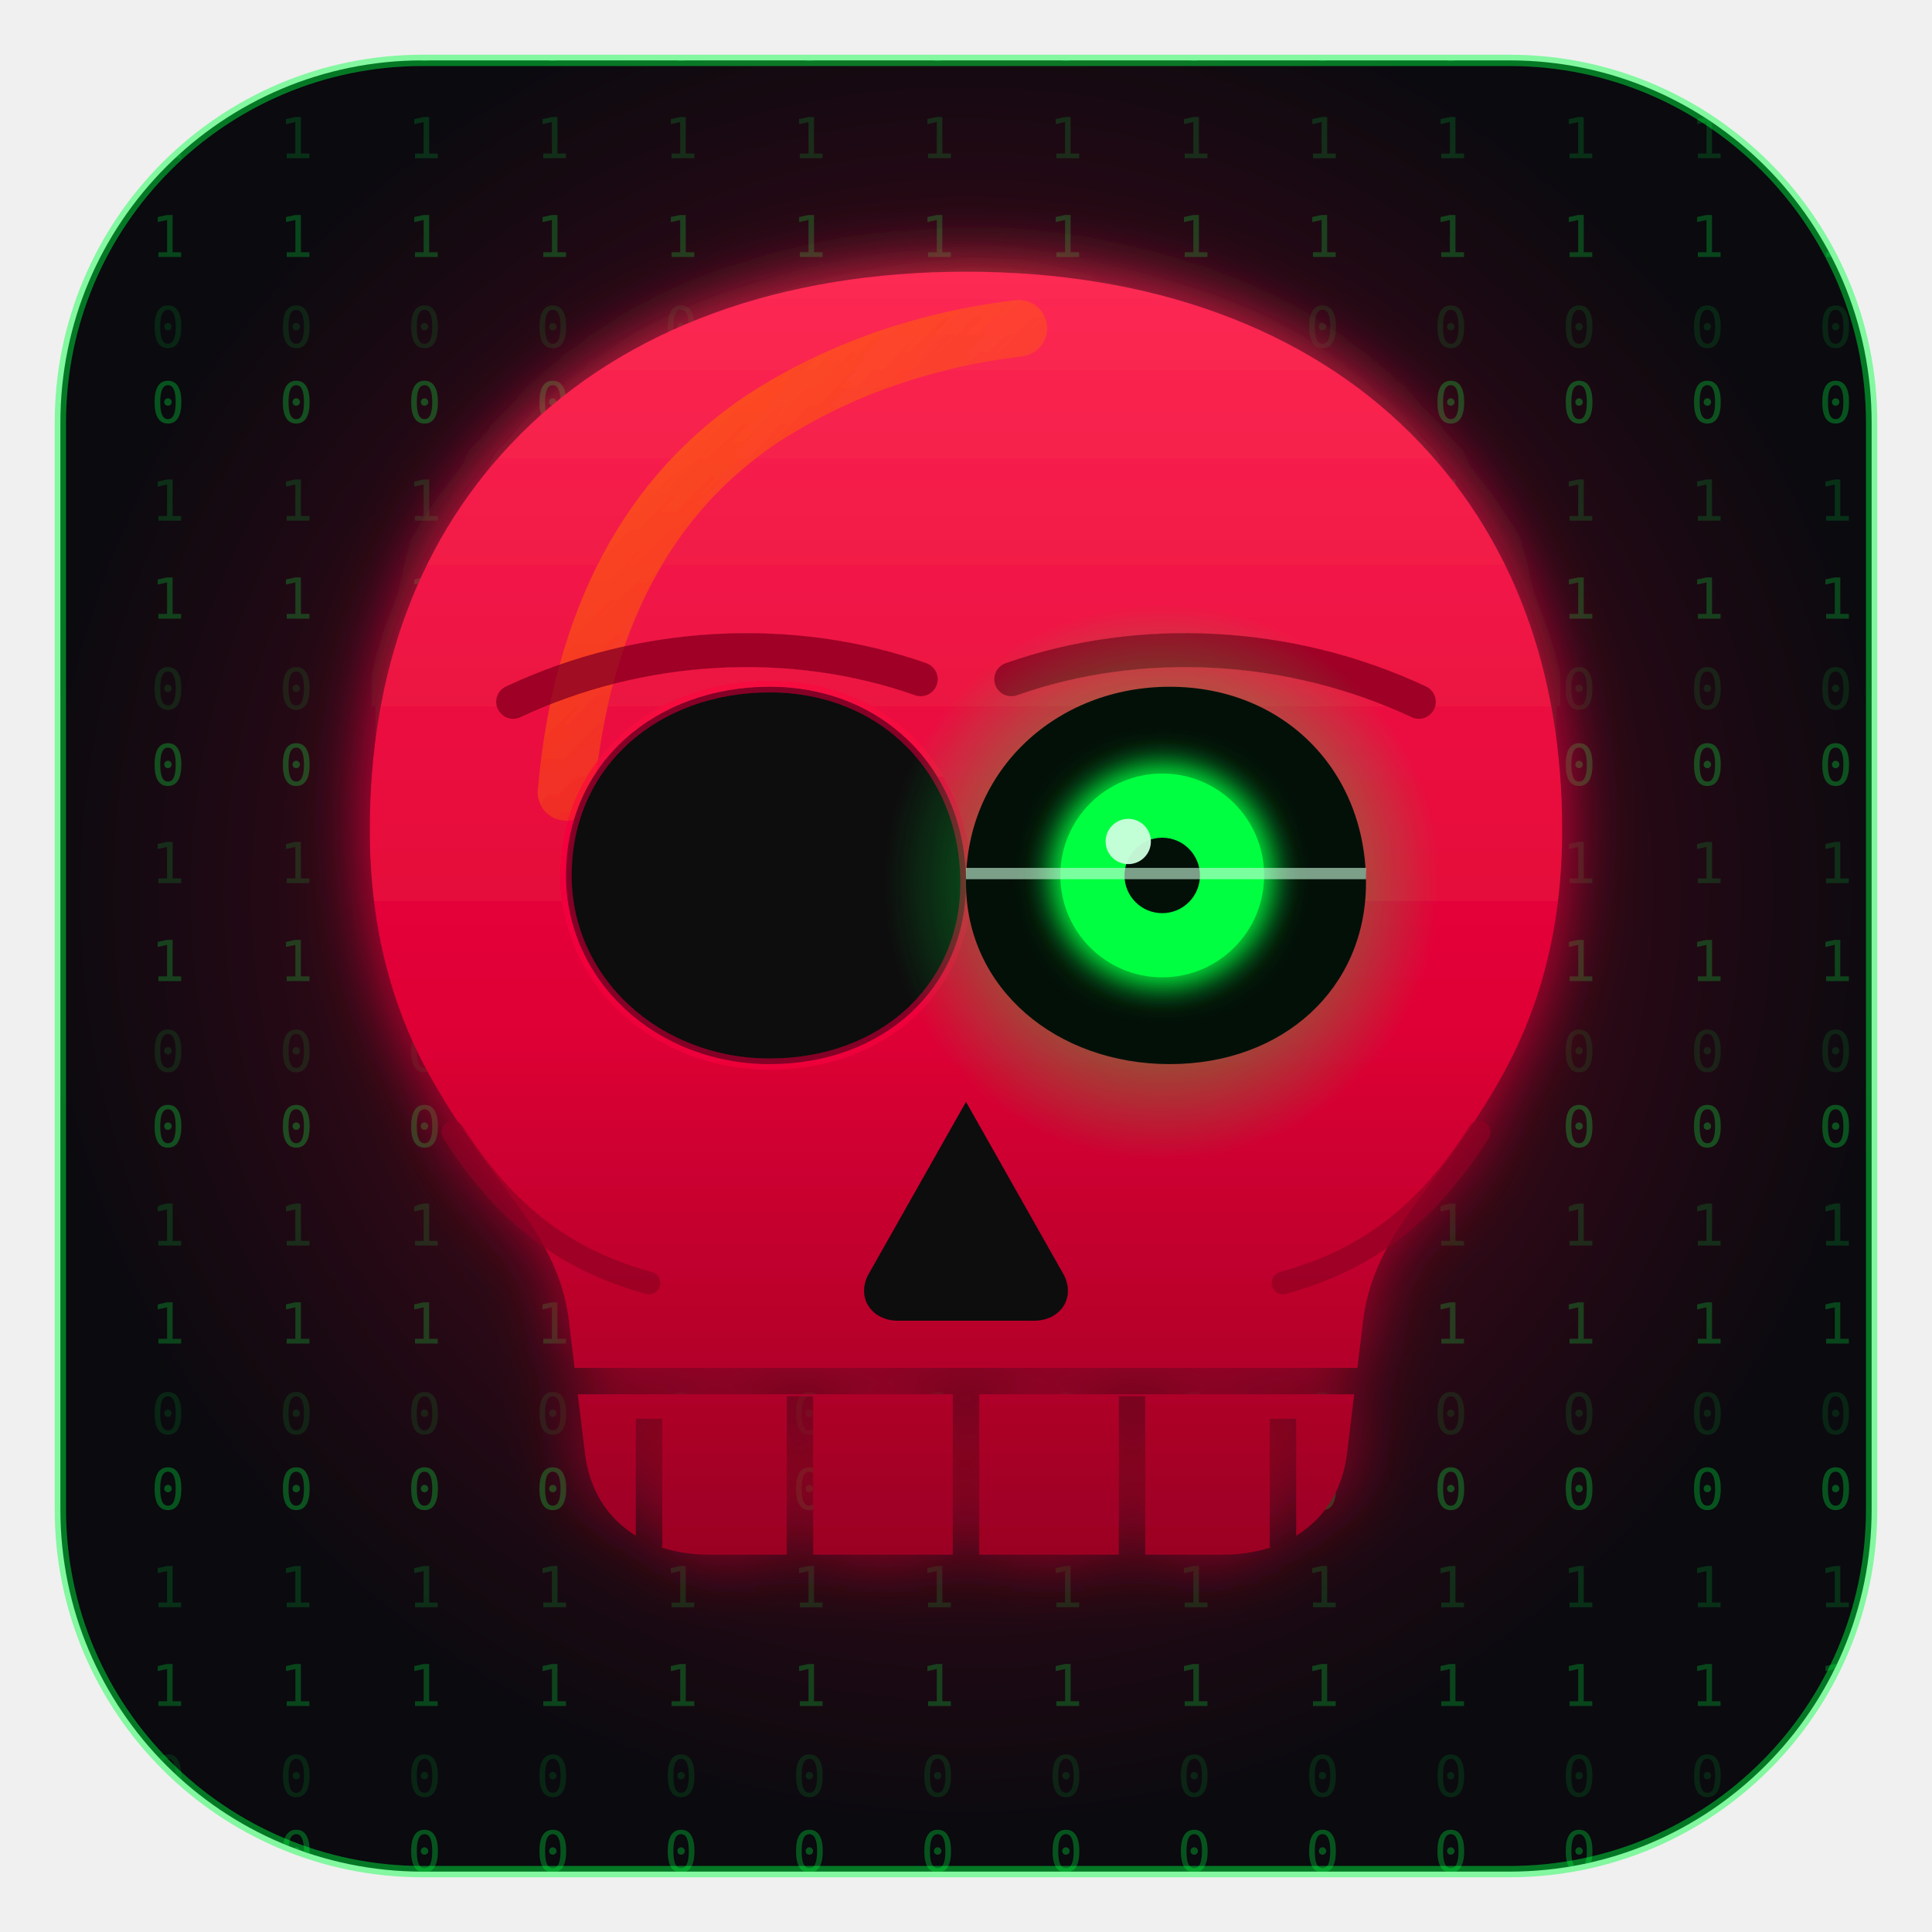
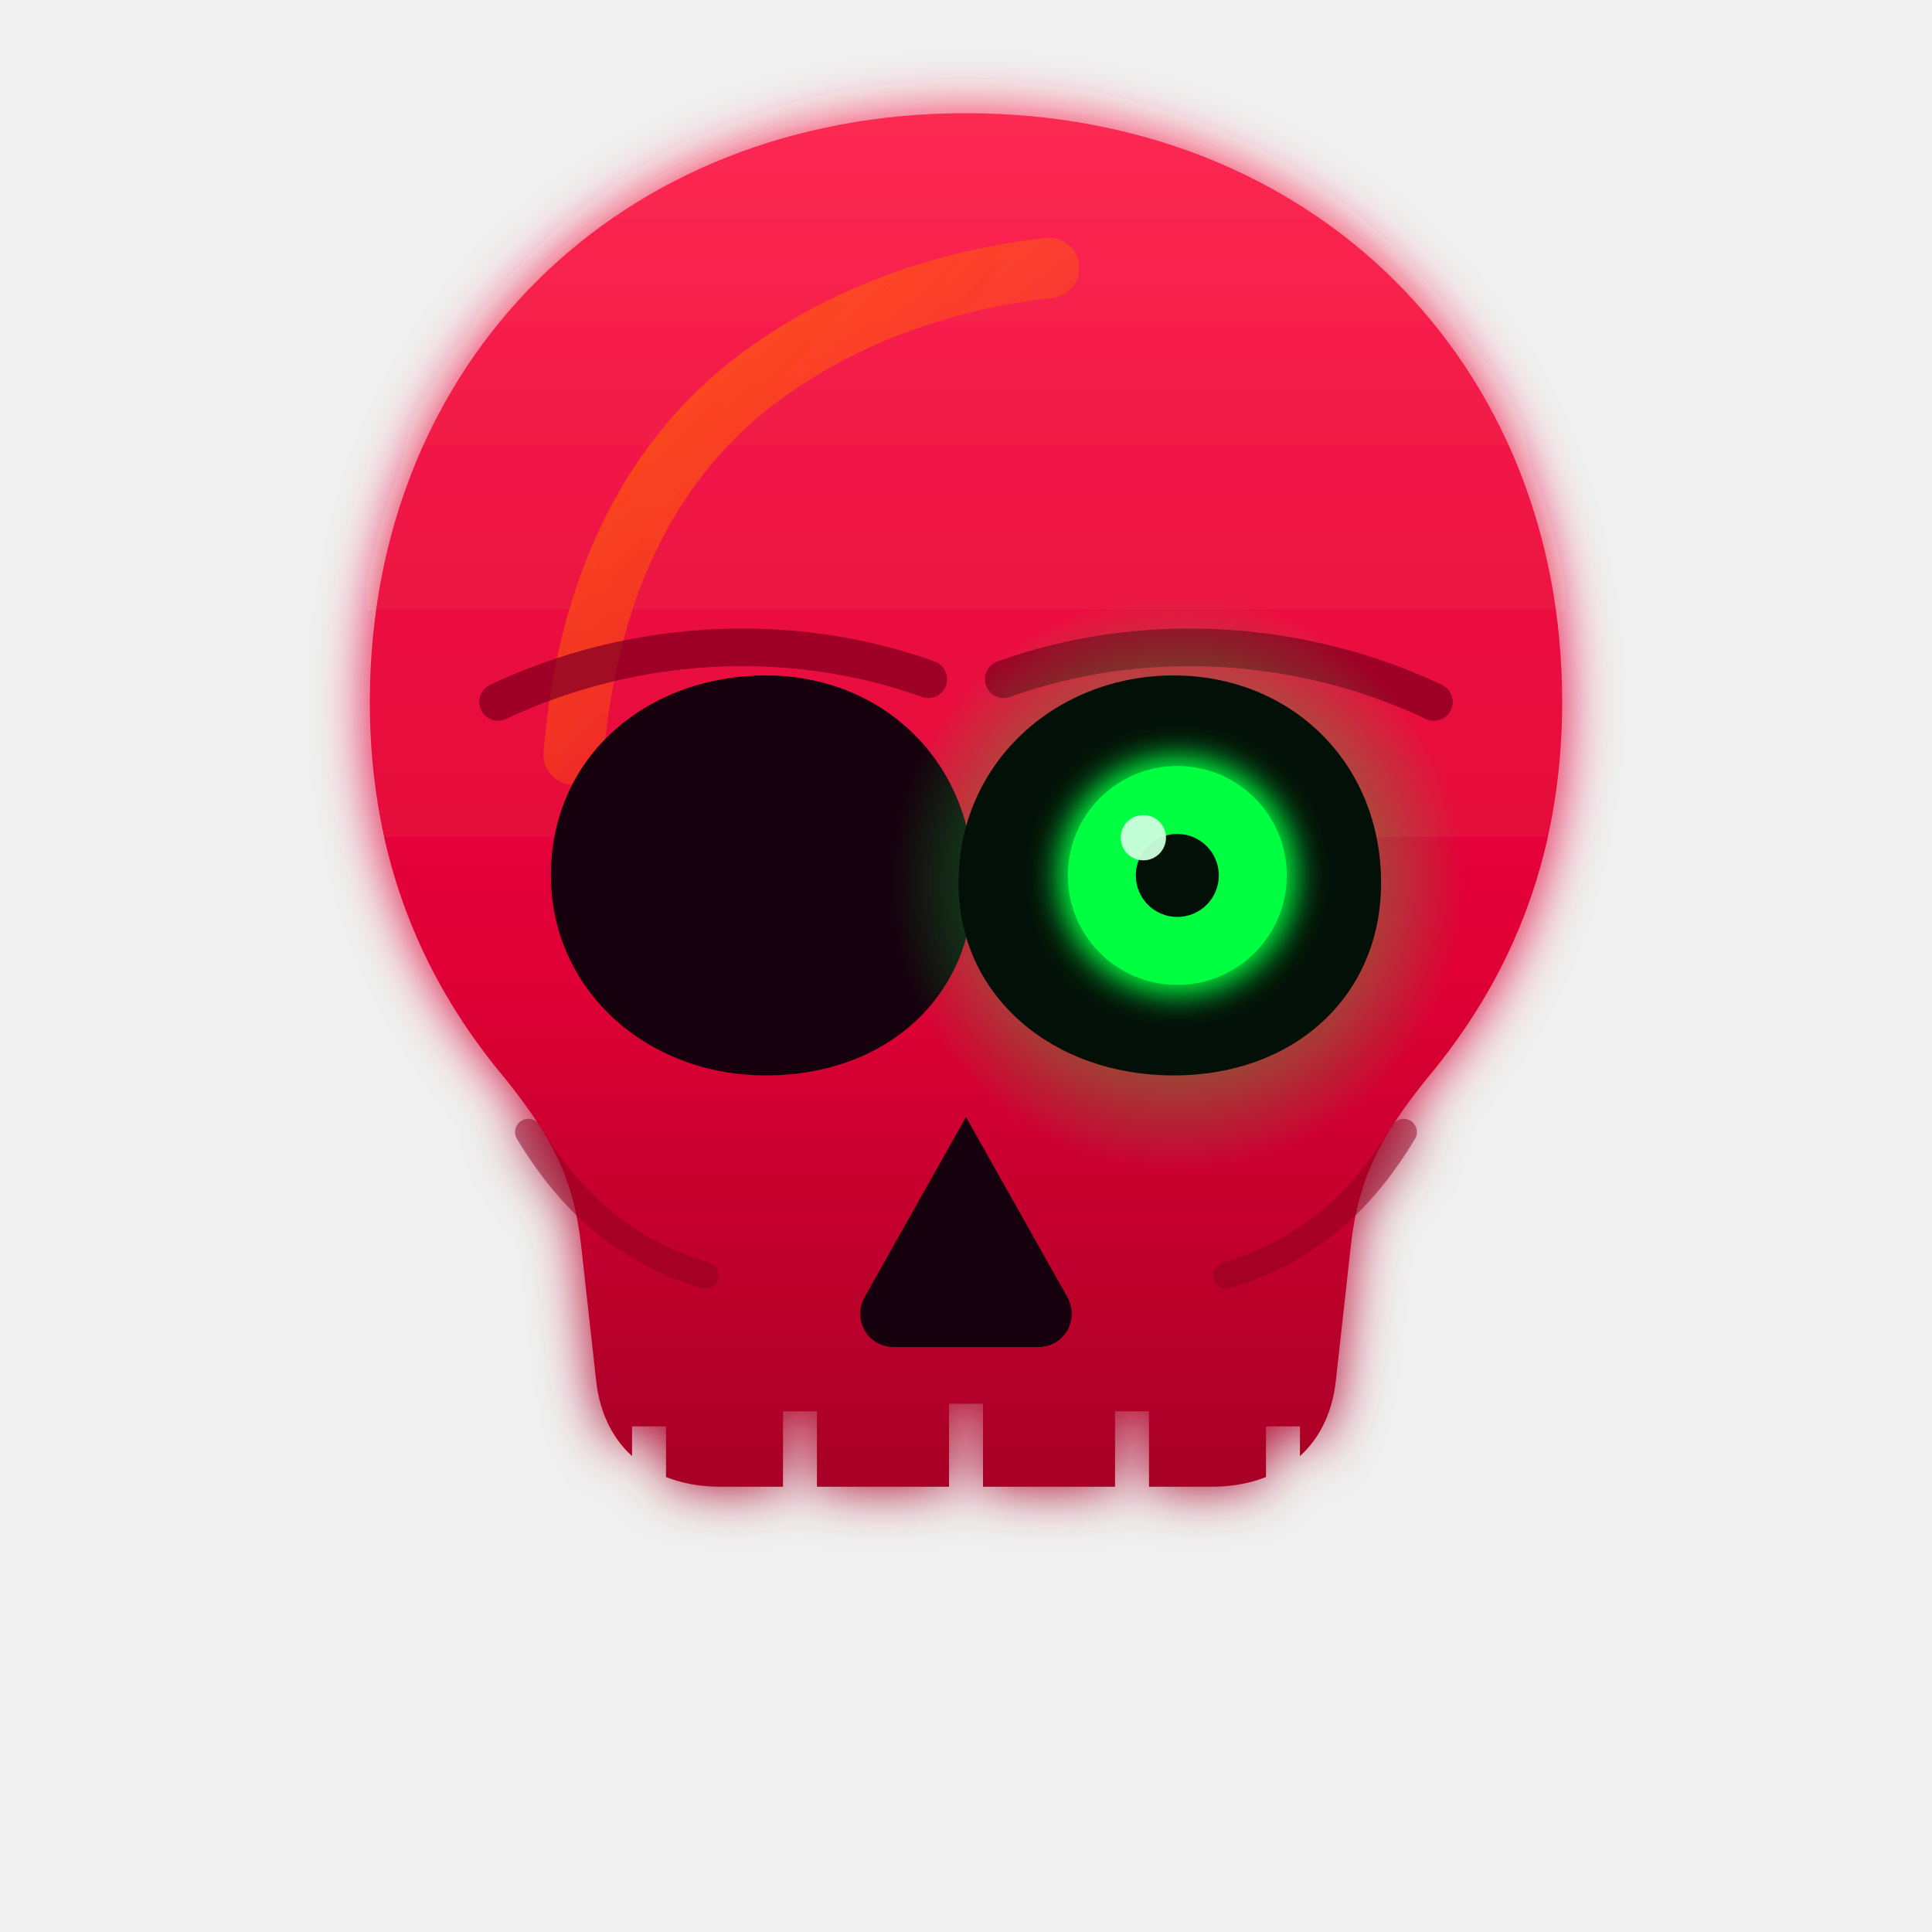
- <svg xmlns="http://www.w3.org/2000/svg" viewBox="0 0 512 512" width="512" height="512" role="img" aria-label="DocCipher Breaker — red skull with one glowing green eye">
+ <svg xmlns="http://www.w3.org/2000/svg" viewBox="0 0 512 512" width="512" height="512" role="img" aria-label="DocCipher Breaker">
  <defs>
    <linearGradient id="boneGrad" x1="0" y1="0" x2="0" y2="1">
      <stop offset="0%" stop-color="#ff2d55" />
      <stop offset="55%" stop-color="#e00035" />
      <stop offset="100%" stop-color="#8c0020" />
    </linearGradient>
-     <radialGradient id="redAura" cx="50%" cy="46%" r="52%">
-       <stop offset="0%" stop-color="#ff0040" stop-opacity="0.55" />
-       <stop offset="60%" stop-color="#ff0040" stop-opacity="0.16" />
-       <stop offset="100%" stop-color="#ff0040" stop-opacity="0" />
-     </radialGradient>
    <radialGradient id="eyeGlow" cx="50%" cy="50%" r="50%">
      <stop offset="0%" stop-color="#ccffdd" stop-opacity="1" />
      <stop offset="28%" stop-color="#00ff41" stop-opacity="0.95" />
      <stop offset="65%" stop-color="#00ff41" stop-opacity="0.32" />
      <stop offset="100%" stop-color="#00ff41" stop-opacity="0" />
    </radialGradient>
    <linearGradient id="rimGrad" x1="0" y1="0" x2="1" y2="1">
      <stop offset="0%" stop-color="#ff6600" stop-opacity="0.9" />
      <stop offset="100%" stop-color="#ff6600" stop-opacity="0" />
    </linearGradient>
    <filter id="softGlow" x="-60%" y="-60%" width="220%" height="220%">
-       <feGaussianBlur stdDeviation="9" result="b" />
+       <feGaussianBlur stdDeviation="7" result="b" />
      <feMerge>
        <feMergeNode in="b" />
        <feMergeNode in="SourceGraphic" />
      </feMerge>
    </filter>
    <filter id="hardGlow" x="-120%" y="-120%" width="340%" height="340%">
      <feGaussianBlur stdDeviation="5" result="b" />
      <feMerge>
        <feMergeNode in="b" />
        <feMergeNode in="b" />
        <feMergeNode in="SourceGraphic" />
      </feMerge>
    </filter>
-     <pattern id="matrixCode" x="0" y="0" width="34" height="96" patternUnits="userSpaceOnUse">
-       <text x="6" y="16" font-family="monospace" font-size="15" fill="#00ff41" opacity="0.30">0</text>
-       <text x="6" y="42" font-family="monospace" font-size="15" fill="#00ff41" opacity="0.16">1</text>
-       <text x="6" y="68" font-family="monospace" font-size="15" fill="#00ff41" opacity="0.24">1</text>
-       <text x="6" y="92" font-family="monospace" font-size="15" fill="#00ff41" opacity="0.11">0</text>
-     </pattern>
-     <clipPath id="plateClip">
-       <rect x="16" y="16" width="480" height="480" rx="96" />
-     </clipPath>
    <mask id="skullMask">
      <rect width="512" height="512" fill="#000" />
      <g fill="#fff">
-         <path d="M256 72c-49 0-90 15-118 43-27 27-40 63-40 105 0 26 6 48 17 67 8 14 17 25 24 35                  7 10 11 19 12 30l4 33c2 17 15 27 33 27h136c18 0 31-10 33-27l4-33c1-11 5-20 12-30                  7-10 16-21 24-35 11-19 17-41 17-67 0-42-13-78-40-105-28-28-69-43-118-43z" />
+         <path d="M256 30c-92 0-158 66-158 156 0 43 15 75 36 100 12 15 18 26 20 44l4 36                  c2 18 15 28 33 28h130c18 0 31-10 33-28l4-36c2-18 8-29 20-44                  21-25 36-57 36-100 0-90-66-156-158-156z" />
      </g>
-       <g stroke="#000" stroke-width="7">
-         <path d="M256 366v54M212 370v46M300 370v46M172 376v34M340 376v34" />
-         <path d="M150 366h212" />
+       <g stroke="#000" stroke-width="9">
+         <path d="M256 372v50M212 374v46M300 374v46M172 378v38M340 378v38" />
      </g>
    </mask>
  </defs>
-   <rect x="16" y="16" width="480" height="480" rx="96" fill="#0a0a0f" />
-   <g clip-path="url(#plateClip)">
-     <rect x="16" y="16" width="480" height="480" fill="url(#matrixCode)" />
-     <rect x="16" y="16" width="480" height="480" fill="url(#redAura)" />
-   </g>
-   <rect x="16" y="16" width="480" height="480" rx="96" fill="none" stroke="#00ff41" stroke-opacity="0.45" stroke-width="3" />
  <g filter="url(#softGlow)">
-     <rect x="80" y="60" width="352" height="380" fill="url(#boneGrad)" mask="url(#skullMask)" />
-     <path d="M150 210c4-46 22-79 52-99 20-13 43-21 68-24" fill="none" stroke="url(#rimGrad)" stroke-width="15" stroke-linecap="round" opacity="0.85" />
-     <path d="M136 186c34-16 74-18 108-6M268 180c34-12 74-10 108 6" fill="none" stroke="#8c0020" stroke-width="9" stroke-linecap="round" opacity="0.8" />
-     <path d="M150 232c0-30 24-50 54-50s52 22 52 52c0 28-22 48-52 48s-54-22-54-50z" fill="#0a0a0f" />
-     <path d="M150 232c0-30 24-50 54-50s52 22 52 52c0 28-22 48-52 48s-54-22-54-50z" fill="none" stroke="#ff0040" stroke-opacity="0.5" stroke-width="3" />
-     <path d="M256 292l-26 46c-3 6 1 12 8 12h36c7 0 11-6 8-12z" fill="#0a0a0f" />
-     <path d="M120 300c14 22 30 34 52 40M392 300c-14 22-30 34-52 40" fill="none" stroke="#8c0020" stroke-width="6" stroke-linecap="round" opacity="0.65" />
+     <rect x="60" y="10" width="392" height="450" fill="url(#boneGrad)" mask="url(#skullMask)" />
+     <path d="M152 200c4-48 23-83 55-104 21-14 45-22 71-25" fill="none" stroke="url(#rimGrad)" stroke-width="16" stroke-linecap="round" opacity="0.85" />
+     <path d="M132 186c36-17 78-19 114-6M266 180c36-13 78-11 114 6" fill="none" stroke="#8c0020" stroke-width="10" stroke-linecap="round" opacity="0.8" />
+     <path d="M146 232c0-32 26-53 57-53s55 23 55 55c0 30-23 51-55 51s-57-23-57-53z" fill="#12000a" />
+     <path d="M256 296l-27 48c-3 6 1 13 8 13h38c7 0 11-7 8-13z" fill="#12000a" />
+     <path d="M140 300c12 20 27 32 47 38M372 300c-12 20-27 32-47 38" fill="none" stroke="#8c0020" stroke-width="7" stroke-linecap="round" opacity="0.5" />
  </g>
  <g>
-     <circle cx="308" cy="234" r="74" fill="url(#eyeGlow)" opacity="0.85">
+     <circle cx="312" cy="234" r="76" fill="url(#eyeGlow)" opacity="0.85">
      <animate attributeName="opacity" values="0.85;0.45;0.85" dur="2.4s" repeatCount="indefinite" />
    </circle>
-     <path d="M256 234c0-30 24-52 54-52s52 22 52 52c0 28-22 48-52 48s-54-20-54-48z" fill="#031008" />
-     <circle cx="308" cy="232" r="27" fill="#00ff41" filter="url(#hardGlow)">
-       <animate attributeName="r" values="27;30;27" dur="2.4s" repeatCount="indefinite" />
+     <path d="M254 234c0-32 26-55 57-55s55 23 55 55c0 30-23 51-55 51s-57-21-57-51z" fill="#031008" />
+     <circle cx="312" cy="232" r="29" fill="#00ff41" filter="url(#hardGlow)">
+       <animate attributeName="r" values="29;32;29" dur="2.4s" repeatCount="indefinite" />
    </circle>
-     <circle cx="308" cy="232" r="10" fill="#031008" />
-     <circle cx="299" cy="223" r="6" fill="#ccffdd" opacity="0.95" />
-     <rect x="256" y="230" width="106" height="3" fill="#ccffdd" opacity="0.6">
-       <animate attributeName="y" values="196;272;196" dur="3.2s" repeatCount="indefinite" />
-     </rect>
+     <circle cx="312" cy="232" r="11" fill="#031008" />
+     <circle cx="303" cy="222" r="6" fill="#ccffdd" opacity="0.95" />
  </g>
</svg>
